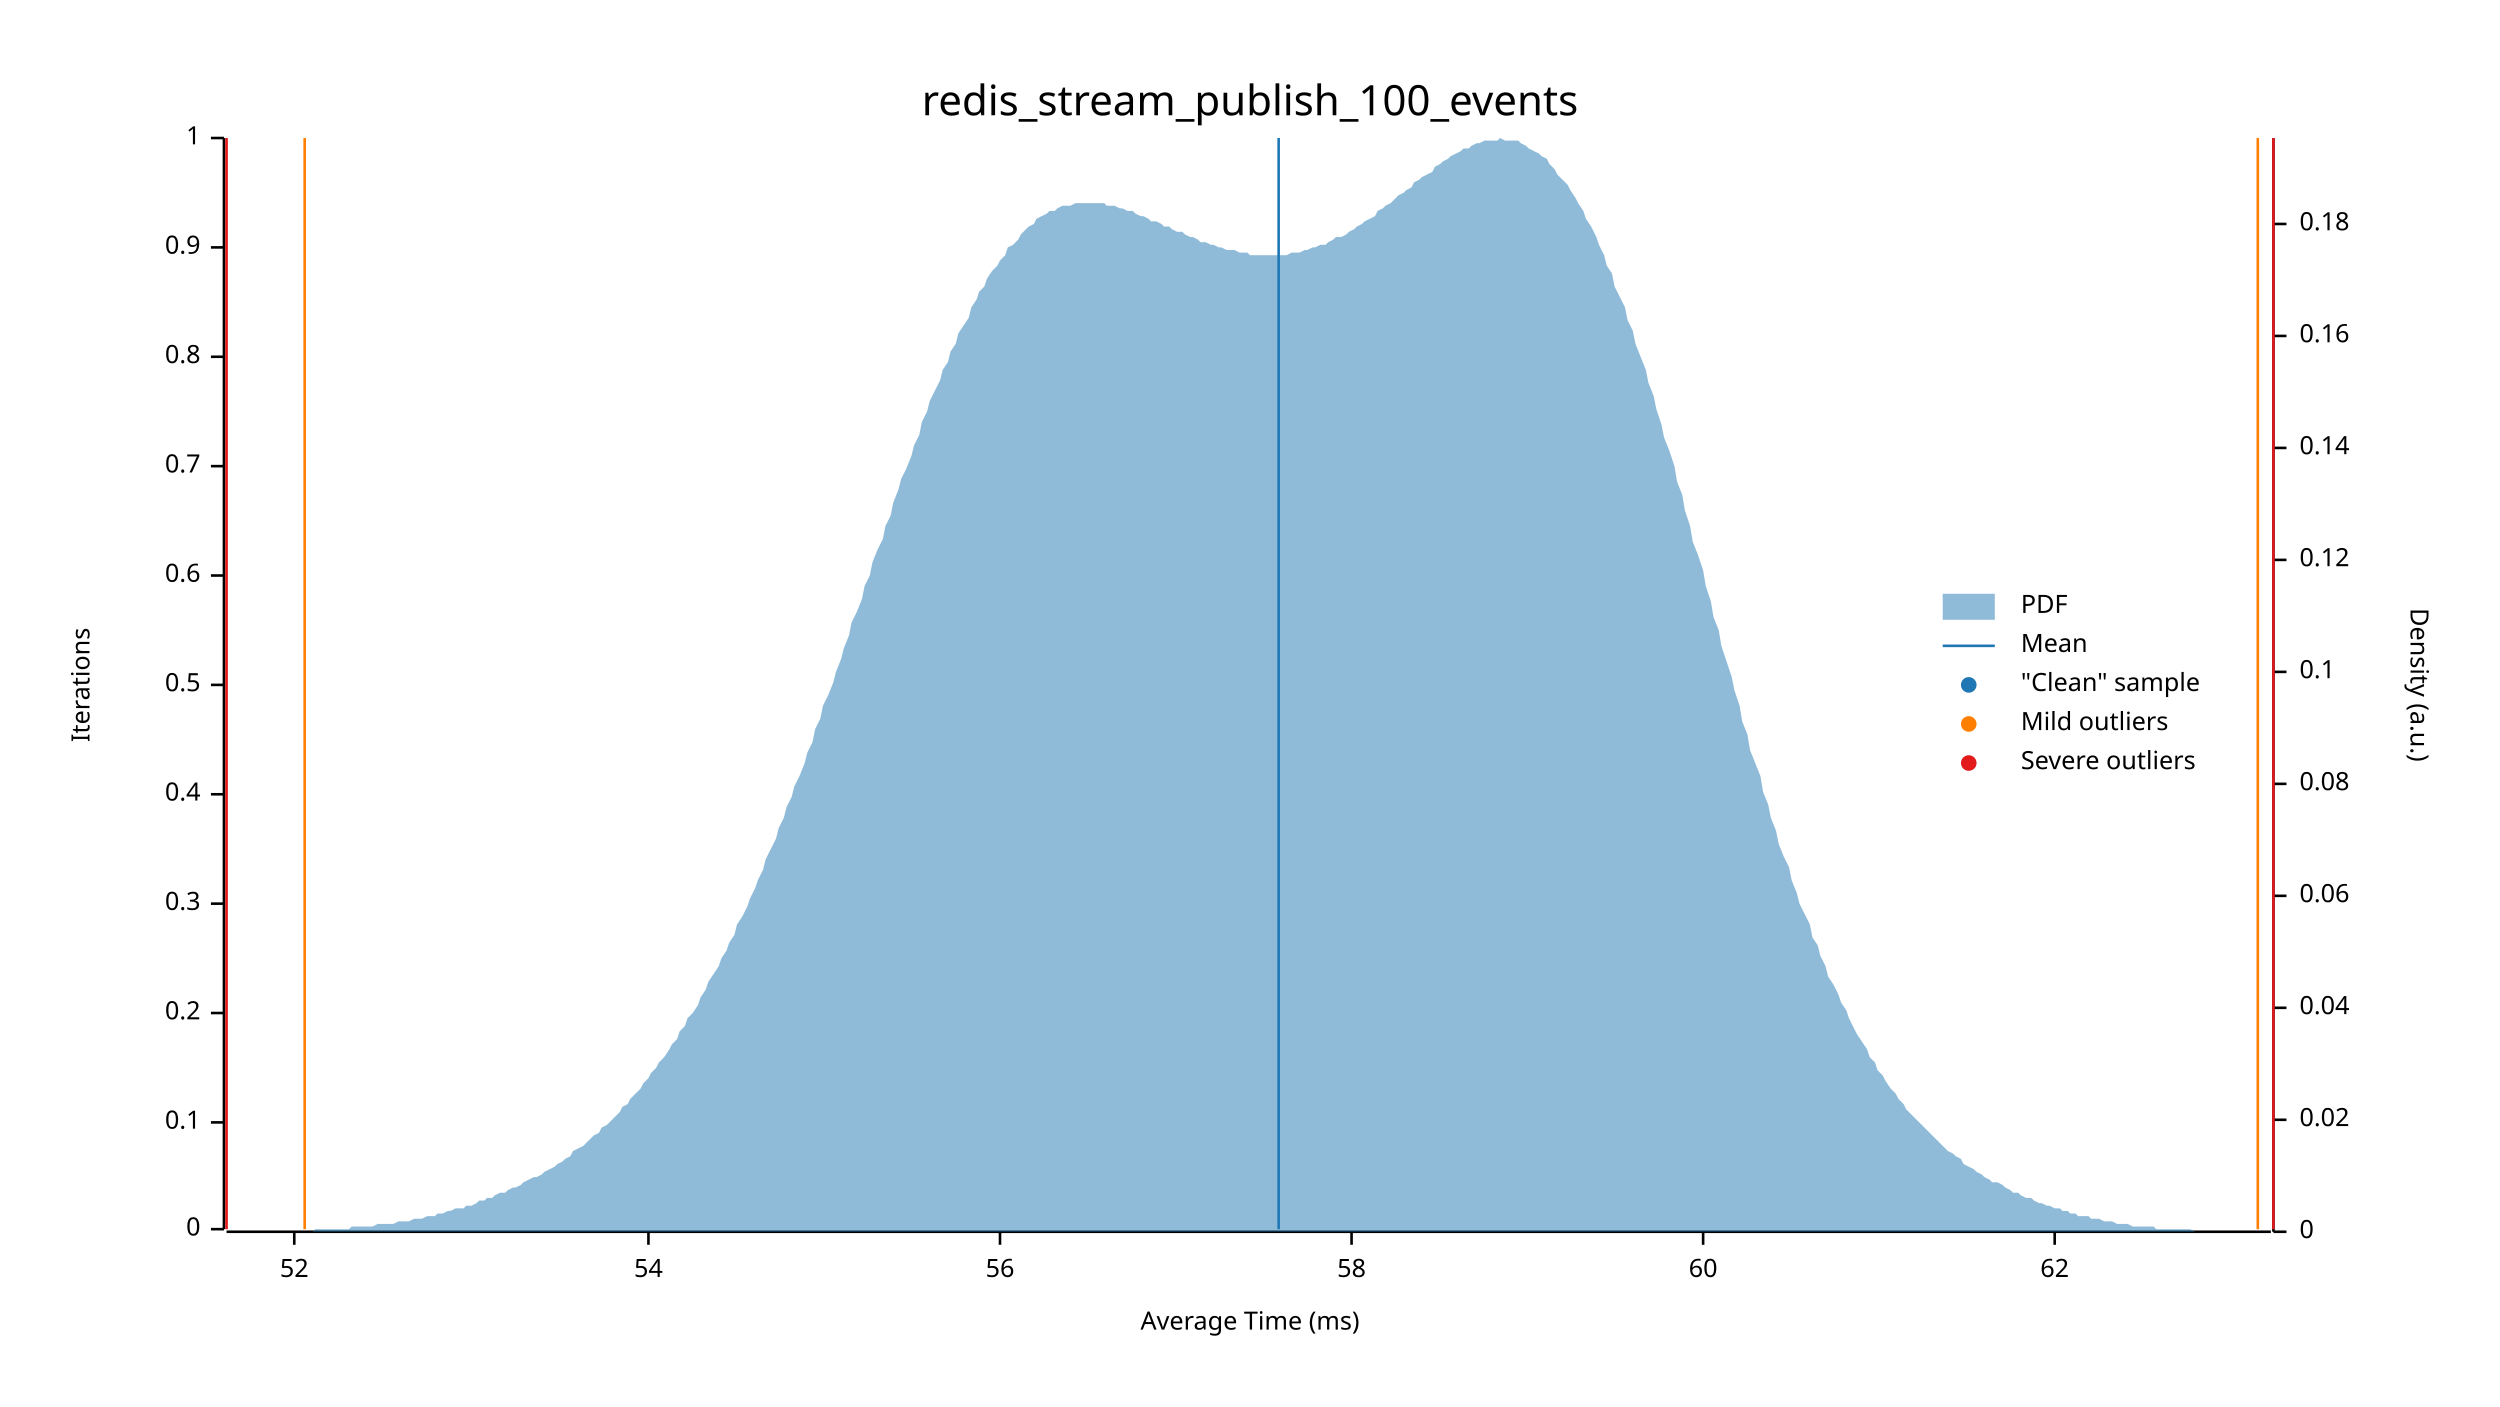
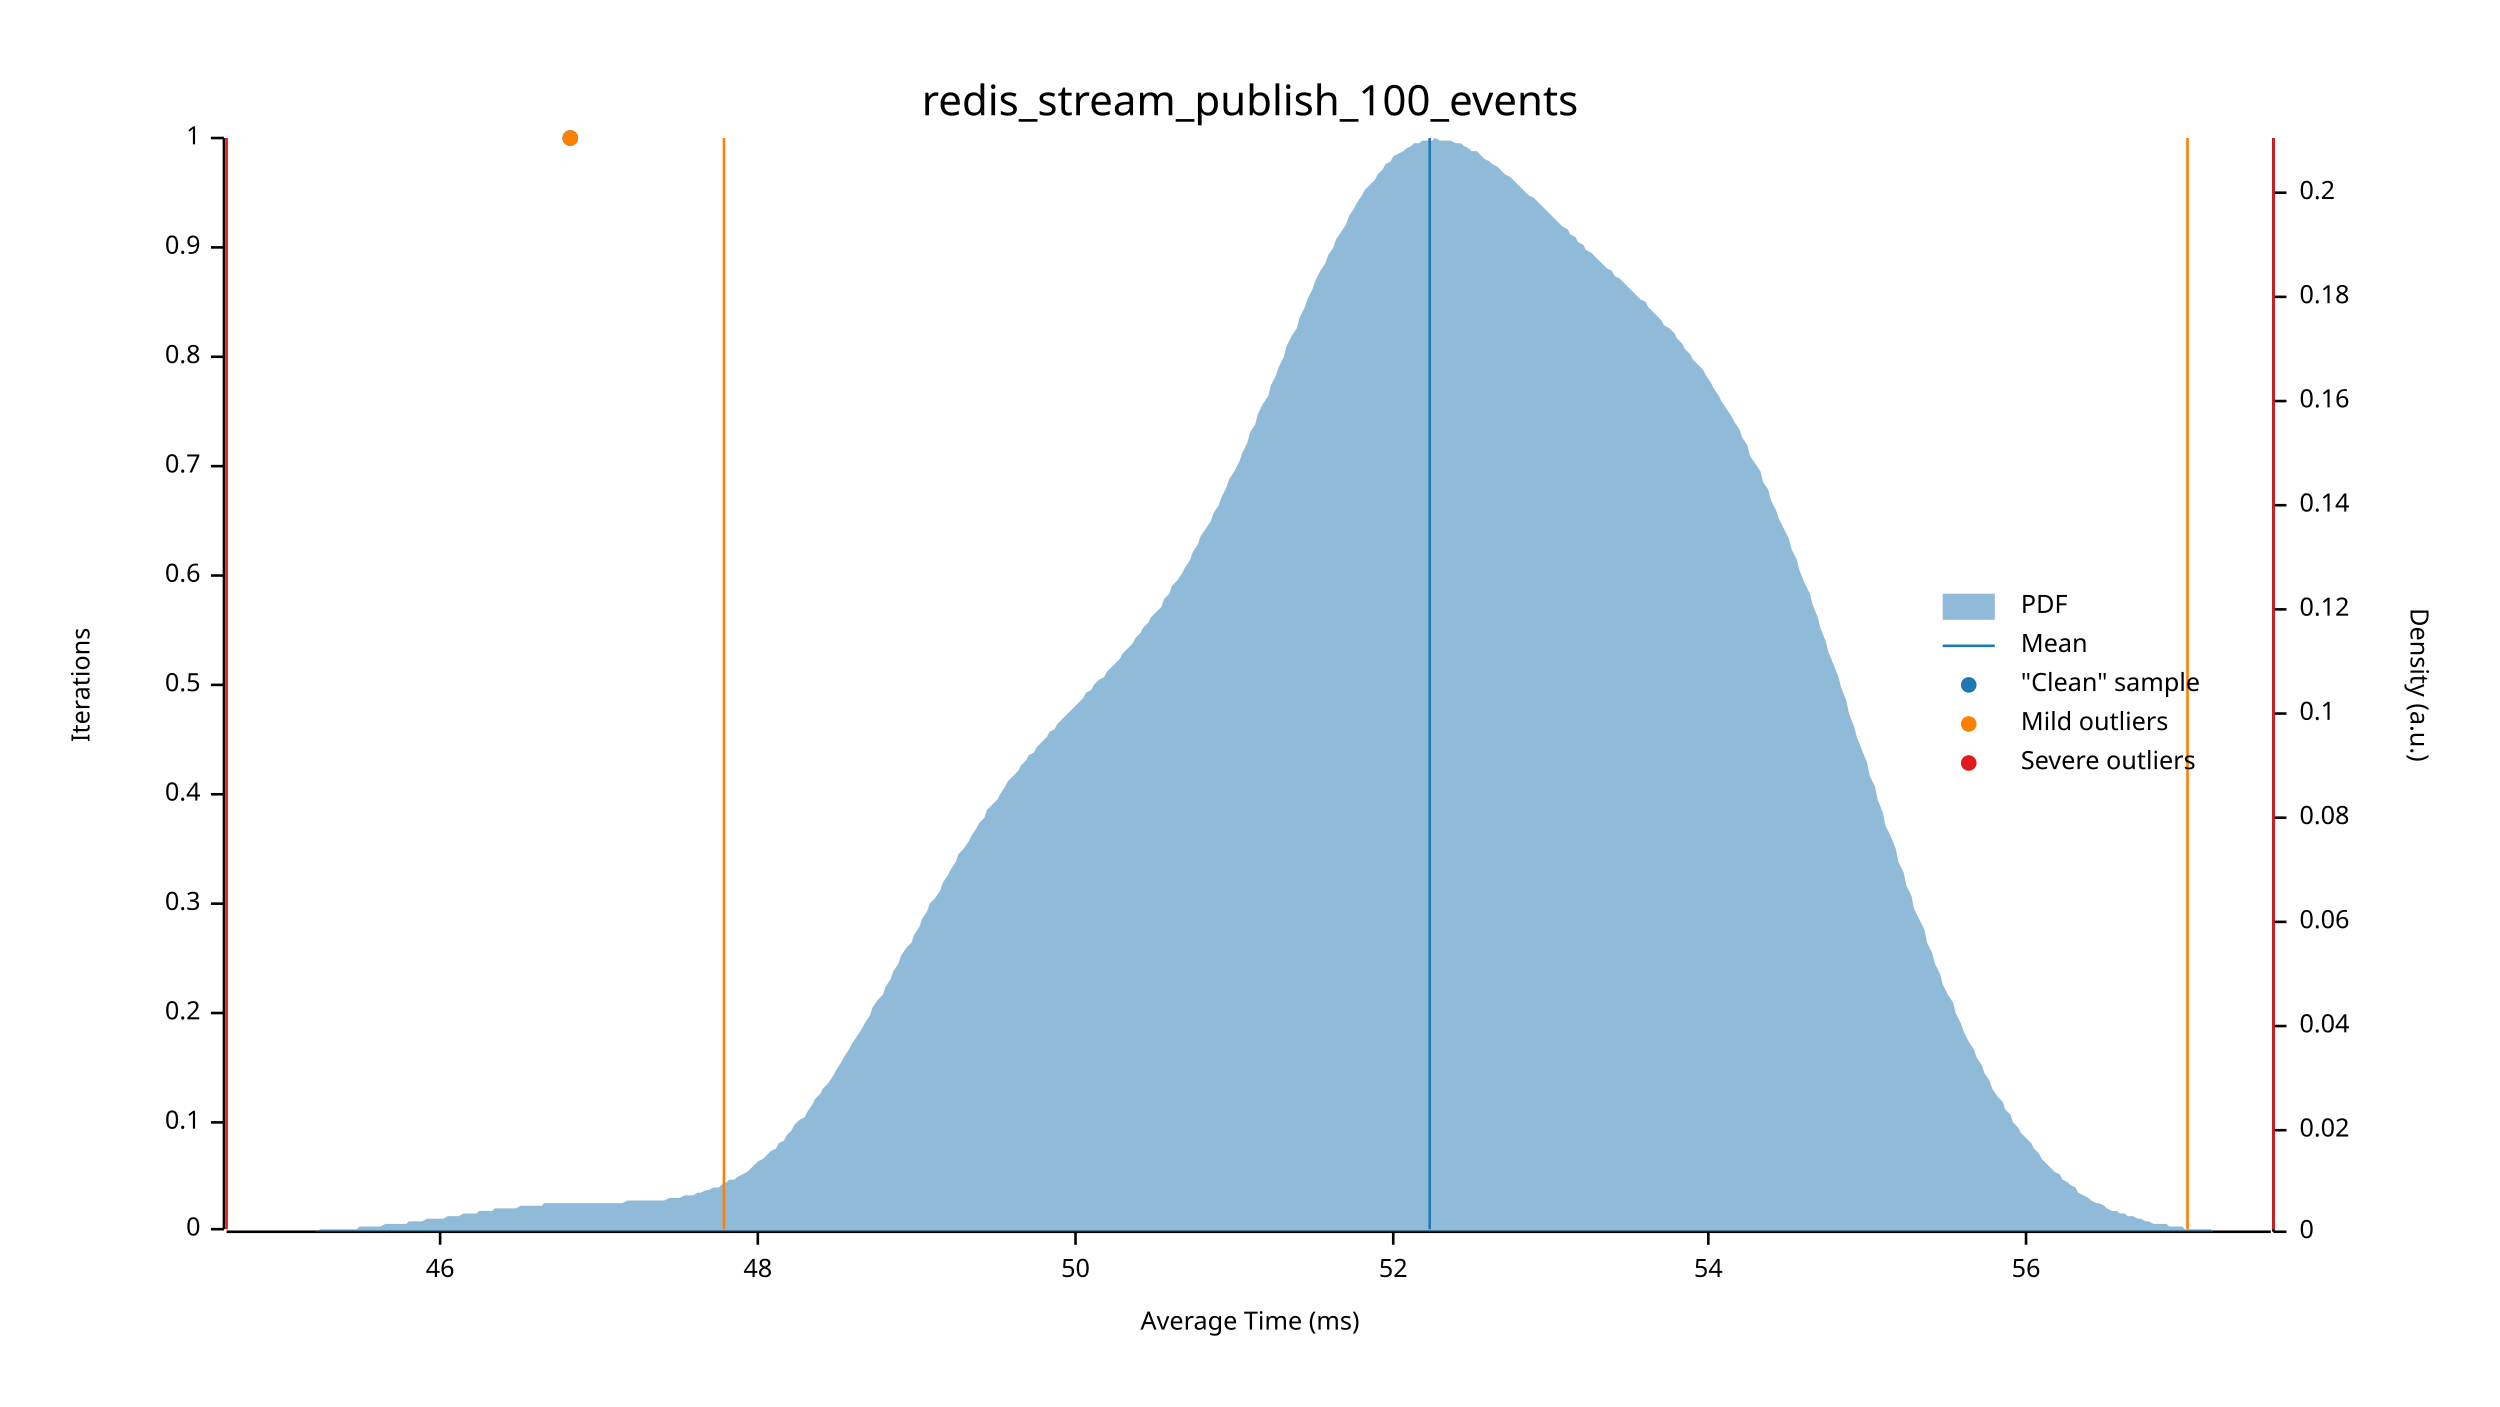
<svg xmlns="http://www.w3.org/2000/svg" width="960" height="540" viewBox="0 0 960 540">
  <text x="480" y="32" dy="0.76em" text-anchor="middle" font-family="sans-serif" font-size="16.129" opacity="1" fill="#000000">
redis_stream_publish_100_events
</text>
  <text x="27" y="263" dy="0.76em" text-anchor="middle" font-family="sans-serif" font-size="9.677" opacity="1" fill="#000000" transform="rotate(270, 27, 263)">
Iterations
</text>
  <text x="480" y="513" dy="-0.5ex" text-anchor="middle" font-family="sans-serif" font-size="9.677" opacity="1" fill="#000000">
Average Time (ms)
</text>
  <polyline fill="none" opacity="1" stroke="#000000" stroke-width="1" points="86,53 86,472 " />
  <text x="77" y="472" dy="0.5ex" text-anchor="end" font-family="sans-serif" font-size="9.677" opacity="1" fill="#000000">
0
</text>
  <polyline fill="none" opacity="1" stroke="#000000" stroke-width="1" points="81,472 86,472 " />
  <text x="77" y="431" dy="0.5ex" text-anchor="end" font-family="sans-serif" font-size="9.677" opacity="1" fill="#000000">
0.1
</text>
  <polyline fill="none" opacity="1" stroke="#000000" stroke-width="1" points="81,431 86,431 " />
  <text x="77" y="389" dy="0.5ex" text-anchor="end" font-family="sans-serif" font-size="9.677" opacity="1" fill="#000000">
0.2
</text>
  <polyline fill="none" opacity="1" stroke="#000000" stroke-width="1" points="81,389 86,389 " />
  <text x="77" y="347" dy="0.5ex" text-anchor="end" font-family="sans-serif" font-size="9.677" opacity="1" fill="#000000">
0.3
</text>
  <polyline fill="none" opacity="1" stroke="#000000" stroke-width="1" points="81,347 86,347 " />
  <text x="77" y="305" dy="0.5ex" text-anchor="end" font-family="sans-serif" font-size="9.677" opacity="1" fill="#000000">
0.4
</text>
  <polyline fill="none" opacity="1" stroke="#000000" stroke-width="1" points="81,305 86,305 " />
  <text x="77" y="263" dy="0.5ex" text-anchor="end" font-family="sans-serif" font-size="9.677" opacity="1" fill="#000000">
0.5
</text>
  <polyline fill="none" opacity="1" stroke="#000000" stroke-width="1" points="81,263 86,263 " />
  <text x="77" y="221" dy="0.5ex" text-anchor="end" font-family="sans-serif" font-size="9.677" opacity="1" fill="#000000">
0.6
</text>
  <polyline fill="none" opacity="1" stroke="#000000" stroke-width="1" points="81,221 86,221 " />
  <text x="77" y="179" dy="0.5ex" text-anchor="end" font-family="sans-serif" font-size="9.677" opacity="1" fill="#000000">
0.7
</text>
  <polyline fill="none" opacity="1" stroke="#000000" stroke-width="1" points="81,179 86,179 " />
  <text x="77" y="137" dy="0.5ex" text-anchor="end" font-family="sans-serif" font-size="9.677" opacity="1" fill="#000000">
0.8
</text>
  <polyline fill="none" opacity="1" stroke="#000000" stroke-width="1" points="81,137 86,137 " />
  <text x="77" y="95" dy="0.5ex" text-anchor="end" font-family="sans-serif" font-size="9.677" opacity="1" fill="#000000">
0.9
</text>
  <polyline fill="none" opacity="1" stroke="#000000" stroke-width="1" points="81,95 86,95 " />
  <text x="77" y="53" dy="0.5ex" text-anchor="end" font-family="sans-serif" font-size="9.677" opacity="1" fill="#000000">
1
</text>
  <polyline fill="none" opacity="1" stroke="#000000" stroke-width="1" points="81,53 86,53 " />
  <polyline fill="none" opacity="1" stroke="#000000" stroke-width="1" points="87,473 872,473 " />
-   <text x="113" y="483" dy="0.76em" text-anchor="middle" font-family="sans-serif" font-size="9.677" opacity="1" fill="#000000">
+   <text x="169" y="483" dy="0.76em" text-anchor="middle" font-family="sans-serif" font-size="9.677" opacity="1" fill="#000000">
+ 46
+ </text>
+   <polyline fill="none" opacity="1" stroke="#000000" stroke-width="1" points="169,473 169,478 " />
+   <text x="291" y="483" dy="0.76em" text-anchor="middle" font-family="sans-serif" font-size="9.677" opacity="1" fill="#000000">
+ 48
+ </text>
+   <polyline fill="none" opacity="1" stroke="#000000" stroke-width="1" points="291,473 291,478 " />
+   <text x="413" y="483" dy="0.76em" text-anchor="middle" font-family="sans-serif" font-size="9.677" opacity="1" fill="#000000">
+ 50
+ </text>
+   <polyline fill="none" opacity="1" stroke="#000000" stroke-width="1" points="413,473 413,478 " />
+   <text x="535" y="483" dy="0.76em" text-anchor="middle" font-family="sans-serif" font-size="9.677" opacity="1" fill="#000000">
52
</text>
-   <polyline fill="none" opacity="1" stroke="#000000" stroke-width="1" points="113,473 113,478 " />
-   <text x="249" y="483" dy="0.76em" text-anchor="middle" font-family="sans-serif" font-size="9.677" opacity="1" fill="#000000">
+   <polyline fill="none" opacity="1" stroke="#000000" stroke-width="1" points="535,473 535,478 " />
+   <text x="656" y="483" dy="0.76em" text-anchor="middle" font-family="sans-serif" font-size="9.677" opacity="1" fill="#000000">
54
</text>
-   <polyline fill="none" opacity="1" stroke="#000000" stroke-width="1" points="249,473 249,478 " />
-   <text x="384" y="483" dy="0.76em" text-anchor="middle" font-family="sans-serif" font-size="9.677" opacity="1" fill="#000000">
+   <polyline fill="none" opacity="1" stroke="#000000" stroke-width="1" points="656,473 656,478 " />
+   <text x="778" y="483" dy="0.76em" text-anchor="middle" font-family="sans-serif" font-size="9.677" opacity="1" fill="#000000">
56
</text>
-   <polyline fill="none" opacity="1" stroke="#000000" stroke-width="1" points="384,473 384,478 " />
-   <text x="519" y="483" dy="0.76em" text-anchor="middle" font-family="sans-serif" font-size="9.677" opacity="1" fill="#000000">
- 58
- </text>
-   <polyline fill="none" opacity="1" stroke="#000000" stroke-width="1" points="519,473 519,478 " />
-   <text x="654" y="483" dy="0.76em" text-anchor="middle" font-family="sans-serif" font-size="9.677" opacity="1" fill="#000000">
- 60
- </text>
-   <polyline fill="none" opacity="1" stroke="#000000" stroke-width="1" points="654,473 654,478 " />
-   <text x="789" y="483" dy="0.76em" text-anchor="middle" font-family="sans-serif" font-size="9.677" opacity="1" fill="#000000">
- 62
- </text>
-   <polyline fill="none" opacity="1" stroke="#000000" stroke-width="1" points="789,473 789,478 " />
+   <polyline fill="none" opacity="1" stroke="#000000" stroke-width="1" points="778,473 778,478 " />
  <text x="933" y="263" dy="0.76em" text-anchor="middle" font-family="sans-serif" font-size="9.677" opacity="1" fill="#000000" transform="rotate(90, 933, 263)">
Density (a.u.)
</text>
  <polyline fill="none" opacity="1" stroke="#000000" stroke-width="1" points="873,53 873,473 " />
  <text x="883" y="473" dy="0.5ex" text-anchor="start" font-family="sans-serif" font-size="9.677" opacity="1" fill="#000000">
0
</text>
  <polyline fill="none" opacity="1" stroke="#000000" stroke-width="1" points="873,473 878,473 " />
-   <text x="883" y="430" dy="0.5ex" text-anchor="start" font-family="sans-serif" font-size="9.677" opacity="1" fill="#000000">
+   <text x="883" y="434" dy="0.5ex" text-anchor="start" font-family="sans-serif" font-size="9.677" opacity="1" fill="#000000">
0.02
</text>
-   <polyline fill="none" opacity="1" stroke="#000000" stroke-width="1" points="873,430 878,430 " />
-   <text x="883" y="387" dy="0.5ex" text-anchor="start" font-family="sans-serif" font-size="9.677" opacity="1" fill="#000000">
+   <polyline fill="none" opacity="1" stroke="#000000" stroke-width="1" points="873,434 878,434 " />
+   <text x="883" y="394" dy="0.5ex" text-anchor="start" font-family="sans-serif" font-size="9.677" opacity="1" fill="#000000">
0.04
</text>
-   <polyline fill="none" opacity="1" stroke="#000000" stroke-width="1" points="873,387 878,387 " />
-   <text x="883" y="344" dy="0.5ex" text-anchor="start" font-family="sans-serif" font-size="9.677" opacity="1" fill="#000000">
+   <polyline fill="none" opacity="1" stroke="#000000" stroke-width="1" points="873,394 878,394 " />
+   <text x="883" y="354" dy="0.5ex" text-anchor="start" font-family="sans-serif" font-size="9.677" opacity="1" fill="#000000">
0.06
</text>
-   <polyline fill="none" opacity="1" stroke="#000000" stroke-width="1" points="873,344 878,344 " />
-   <text x="883" y="301" dy="0.5ex" text-anchor="start" font-family="sans-serif" font-size="9.677" opacity="1" fill="#000000">
+   <polyline fill="none" opacity="1" stroke="#000000" stroke-width="1" points="873,354 878,354 " />
+   <text x="883" y="314" dy="0.5ex" text-anchor="start" font-family="sans-serif" font-size="9.677" opacity="1" fill="#000000">
0.08
</text>
-   <polyline fill="none" opacity="1" stroke="#000000" stroke-width="1" points="873,301 878,301 " />
-   <text x="883" y="258" dy="0.5ex" text-anchor="start" font-family="sans-serif" font-size="9.677" opacity="1" fill="#000000">
+   <polyline fill="none" opacity="1" stroke="#000000" stroke-width="1" points="873,314 878,314 " />
+   <text x="883" y="274" dy="0.5ex" text-anchor="start" font-family="sans-serif" font-size="9.677" opacity="1" fill="#000000">
0.1
</text>
-   <polyline fill="none" opacity="1" stroke="#000000" stroke-width="1" points="873,258 878,258 " />
-   <text x="883" y="215" dy="0.5ex" text-anchor="start" font-family="sans-serif" font-size="9.677" opacity="1" fill="#000000">
+   <polyline fill="none" opacity="1" stroke="#000000" stroke-width="1" points="873,274 878,274 " />
+   <text x="883" y="234" dy="0.5ex" text-anchor="start" font-family="sans-serif" font-size="9.677" opacity="1" fill="#000000">
0.12
</text>
-   <polyline fill="none" opacity="1" stroke="#000000" stroke-width="1" points="873,215 878,215 " />
-   <text x="883" y="172" dy="0.5ex" text-anchor="start" font-family="sans-serif" font-size="9.677" opacity="1" fill="#000000">
+   <polyline fill="none" opacity="1" stroke="#000000" stroke-width="1" points="873,234 878,234 " />
+   <text x="883" y="194" dy="0.5ex" text-anchor="start" font-family="sans-serif" font-size="9.677" opacity="1" fill="#000000">
0.14
</text>
-   <polyline fill="none" opacity="1" stroke="#000000" stroke-width="1" points="873,172 878,172 " />
-   <text x="883" y="129" dy="0.5ex" text-anchor="start" font-family="sans-serif" font-size="9.677" opacity="1" fill="#000000">
+   <polyline fill="none" opacity="1" stroke="#000000" stroke-width="1" points="873,194 878,194 " />
+   <text x="883" y="154" dy="0.5ex" text-anchor="start" font-family="sans-serif" font-size="9.677" opacity="1" fill="#000000">
0.16
</text>
-   <polyline fill="none" opacity="1" stroke="#000000" stroke-width="1" points="873,129 878,129 " />
-   <text x="883" y="86" dy="0.5ex" text-anchor="start" font-family="sans-serif" font-size="9.677" opacity="1" fill="#000000">
+   <polyline fill="none" opacity="1" stroke="#000000" stroke-width="1" points="873,154 878,154 " />
+   <text x="883" y="114" dy="0.5ex" text-anchor="start" font-family="sans-serif" font-size="9.677" opacity="1" fill="#000000">
0.18
</text>
-   <polyline fill="none" opacity="1" stroke="#000000" stroke-width="1" points="873,86 878,86 " />
-   <polygon opacity="0.5" fill="#1F78B4" points="87,473 88,473 90,473 91,473 93,473 94,473 96,473 98,473 99,473 101,473 102,473 104,473 105,473 107,473 109,473 110,473 112,473 113,473 115,473 116,473 118,473 120,473 121,472 123,472 124,472 126,472 127,472 129,472 131,472 132,472 134,472 135,471 137,471 138,471 140,471 142,471 143,471 145,470 146,470 148,470 150,470 151,470 153,469 154,469 156,469 157,469 159,468 161,468 162,468 164,467 165,467 167,467 168,466 170,466 172,465 173,465 175,464 176,464 178,464 179,463 181,463 183,462 184,461 186,461 187,460 189,460 190,459 192,458 194,458 195,457 197,456 198,456 200,455 201,454 203,453 205,452 206,452 208,451 209,450 211,449 213,448 214,447 216,446 217,445 219,444 220,442 222,441 224,440 225,439 227,437 228,436 230,435 231,433 233,432 235,430 236,429 238,427 239,425 241,424 242,422 244,420 246,418 247,416 249,414 250,412 252,410 253,408 255,406 257,403 258,401 260,399 261,396 263,394 264,391 266,389 268,386 269,383 271,380 272,377 274,374 276,371 277,368 279,365 280,362 282,359 283,355 285,352 287,348 288,345 290,341 291,338 293,334 294,330 296,326 298,322 299,318 301,314 302,310 304,306 305,302 307,298 309,293 310,289 312,285 313,280 315,276 316,271 318,267 320,262 321,258 323,253 324,249 326,244 327,239 329,235 331,230 332,225 334,221 335,216 337,211 339,207 340,202 342,198 343,193 345,188 346,184 348,180 350,175 351,171 353,167 354,162 356,158 357,154 359,150 361,146 362,142 364,139 365,135 367,132 368,128 370,125 372,122 373,118 375,115 376,112 378,110 379,107 381,104 383,102 384,100 386,98 387,95 389,94 391,92 392,90 394,88 395,87 397,86 398,84 400,83 402,82 403,81 405,81 406,80 408,79 409,79 411,79 413,78 414,78 416,78 417,78 419,78 420,78 422,78 424,78 425,79 427,79 428,79 430,80 431,80 433,81 435,81 436,82 438,83 439,83 441,84 442,85 444,85 446,86 447,87 449,87 450,88 452,89 454,89 455,90 457,91 458,91 460,92 461,93 463,93 465,94 466,94 468,95 469,95 471,96 472,96 474,96 476,97 477,97 479,97 480,98 482,98 483,98 485,98 487,98 488,98 490,98 491,98 493,98 494,98 496,97 498,97 499,97 501,96 502,96 504,95 505,95 507,94 509,94 510,93 512,92 513,91 515,91 517,90 518,89 520,88 521,87 523,86 524,85 526,84 528,83 529,81 531,80 532,79 534,78 535,77 537,75 539,74 540,73 542,72 543,70 545,69 546,68 548,67 550,66 551,64 553,63 554,62 556,61 557,60 559,59 561,58 562,57 564,57 565,56 567,55 568,55 570,54 572,54 573,54 575,54 576,53 578,54 580,54 581,54 583,54 584,55 586,56 587,57 589,58 591,59 592,60 594,61 595,63 597,65 598,67 600,69 602,71 603,73 605,76 606,78 608,81 609,84 611,87 613,91 614,94 616,98 617,102 619,105 620,110 622,114 624,118 625,123 627,127 628,132 630,137 632,142 633,147 635,152 636,157 638,163 639,168 641,173 643,179 644,185 646,190 647,196 649,202 650,208 652,213 654,219 655,225 657,231 658,237 660,242 661,248 663,254 665,260 666,265 668,271 669,277 671,282 672,288 674,293 676,298 677,304 679,309 680,314 682,319 683,324 685,329 687,333 688,338 690,343 691,347 693,351 695,355 696,360 698,363 699,367 701,371 702,375 704,378 706,382 707,385 709,388 710,391 712,395 713,397 715,400 717,403 718,406 720,408 721,411 723,413 724,415 726,418 728,420 729,422 731,424 732,426 734,428 735,429 737,431 739,433 740,434 742,436 743,437 745,439 746,440 748,442 750,443 751,444 753,445 754,447 756,448 758,449 759,450 761,451 762,452 764,453 765,454 767,454 769,455 770,456 772,457 773,458 775,458 776,459 778,460 780,460 781,461 783,462 784,462 786,463 787,463 789,464 791,464 792,465 794,465 795,466 797,466 798,467 800,467 802,467 803,468 805,468 806,468 808,469 809,469 811,469 813,470 814,470 816,470 817,470 819,471 821,471 822,471 824,471 825,471 827,471 828,472 830,472 832,472 833,472 835,472 836,472 838,472 839,472 841,472 843,473 844,473 846,473 847,473 849,473 850,473 852,473 854,473 855,473 857,473 858,473 860,473 861,473 863,473 865,473 866,473 868,473 869,473 871,473 873,473 873,473 87,473 " />
-   <polyline fill="none" opacity="1" stroke="#1F78B4" stroke-width="1" points="491,472 491,53 " />
-   <polyline fill="none" opacity="1" stroke="#FF7F00" stroke-width="1" points="117,472 117,53 " />
-   <polyline fill="none" opacity="1" stroke="#FF7F00" stroke-width="1" points="867,472 867,53 " />
+   <polyline fill="none" opacity="1" stroke="#000000" stroke-width="1" points="873,114 878,114 " />
+   <text x="883" y="74" dy="0.5ex" text-anchor="start" font-family="sans-serif" font-size="9.677" opacity="1" fill="#000000">
+ 0.2
+ </text>
+   <polyline fill="none" opacity="1" stroke="#000000" stroke-width="1" points="873,74 878,74 " />
+   <polygon opacity="0.5" fill="#1F78B4" points="87,473 88,473 90,473 91,473 93,473 94,473 96,473 98,473 99,473 101,473 102,473 104,473 105,473 107,473 109,473 110,473 112,473 113,473 115,473 116,473 118,473 120,473 121,473 123,472 124,472 126,472 127,472 129,472 131,472 132,472 134,472 135,472 137,472 138,471 140,471 142,471 143,471 145,471 146,471 148,470 150,470 151,470 153,470 154,470 156,470 157,469 159,469 161,469 162,469 164,468 165,468 167,468 168,468 170,468 172,467 173,467 175,467 176,467 178,466 179,466 181,466 183,466 184,465 186,465 187,465 189,465 190,464 192,464 194,464 195,464 197,464 198,464 200,463 201,463 203,463 205,463 206,463 208,463 209,462 211,462 213,462 214,462 216,462 217,462 219,462 220,462 222,462 224,462 225,462 227,462 228,462 230,462 231,462 233,462 235,462 236,462 238,462 239,462 241,461 242,461 244,461 246,461 247,461 249,461 250,461 252,461 253,461 255,461 257,460 258,460 260,460 261,460 263,459 264,459 266,459 268,458 269,458 271,457 272,457 274,456 276,456 277,455 279,454 280,453 282,453 283,452 285,451 287,450 288,449 290,447 291,446 293,445 294,444 296,442 298,441 299,439 301,438 302,436 304,434 305,432 307,430 309,429 310,427 312,424 313,422 315,420 316,418 318,416 320,413 321,411 323,408 324,406 326,403 327,401 329,398 331,395 332,393 334,390 335,387 337,384 339,382 340,379 342,376 343,373 345,370 346,367 348,364 350,362 351,359 353,356 354,353 356,350 357,347 359,345 361,342 362,339 364,336 365,334 367,331 368,328 370,326 372,323 373,321 375,318 376,316 378,314 379,311 381,309 383,307 384,305 386,302 387,300 389,298 391,296 392,294 394,292 395,290 397,289 398,287 400,285 402,283 403,281 405,280 406,278 408,276 409,275 411,273 413,271 414,270 416,268 417,266 419,265 420,263 422,261 424,260 425,258 427,256 428,255 430,253 431,251 433,249 435,247 436,245 438,243 439,241 441,239 442,237 444,235 446,233 447,230 449,228 450,225 452,223 454,220 455,218 457,215 458,212 460,209 461,206 463,203 465,200 466,197 468,194 469,191 471,187 472,184 474,181 476,177 477,174 479,170 480,166 482,163 483,159 485,155 487,152 488,148 490,144 491,141 493,137 494,133 496,129 498,126 499,122 501,118 502,115 504,111 505,108 507,104 509,101 510,98 512,95 513,92 515,89 517,86 518,83 520,80 521,78 523,75 524,73 526,71 528,69 529,67 531,65 532,63 534,62 535,60 537,59 539,58 540,57 542,56 543,55 545,55 546,54 548,54 550,54 551,53 553,54 554,54 556,54 557,54 559,55 561,55 562,56 564,57 565,58 567,58 568,59 570,61 572,62 573,63 575,64 576,65 578,67 580,68 581,69 583,71 584,72 586,74 587,75 589,76 591,78 592,79 594,81 595,82 597,84 598,85 600,87 602,88 603,90 605,91 606,93 608,94 609,96 611,97 613,99 614,100 616,102 617,103 619,104 620,106 622,107 624,109 625,110 627,112 628,113 630,115 632,116 633,118 635,120 636,121 638,123 639,125 641,126 643,128 644,130 646,132 647,134 649,136 650,138 652,140 654,142 655,144 657,147 658,149 660,152 661,154 663,157 665,160 666,162 668,165 669,168 671,171 672,175 674,178 676,181 677,185 679,188 680,192 682,196 683,199 685,203 687,207 688,211 690,215 691,219 693,224 695,228 696,232 698,237 699,241 701,246 702,250 704,255 706,260 707,264 709,269 710,274 712,279 713,283 715,288 717,293 718,298 720,302 721,307 723,312 724,317 726,321 728,326 729,331 731,335 732,340 734,344 735,349 737,353 739,357 740,362 742,366 743,370 745,374 746,378 748,382 750,385 751,389 753,393 754,396 756,400 758,403 759,406 761,409 762,412 764,415 765,418 767,421 769,423 770,426 772,428 773,431 775,433 776,435 778,437 780,439 781,441 783,443 784,445 786,447 787,448 789,450 791,451 792,453 794,454 795,455 797,456 798,458 800,459 802,460 803,461 805,462 806,462 808,463 809,464 811,465 813,465 814,466 816,466 817,467 819,467 821,468 822,468 824,469 825,469 827,470 828,470 830,470 832,470 833,471 835,471 836,471 838,471 839,472 841,472 843,472 844,472 846,472 847,472 849,472 850,473 852,473 854,473 855,473 857,473 858,473 860,473 861,473 863,473 865,473 866,473 868,473 869,473 871,473 873,473 873,473 87,473 " />
+   <polyline fill="none" opacity="1" stroke="#1F78B4" stroke-width="1" points="549,472 549,53 " />
+   <polyline fill="none" opacity="1" stroke="#FF7F00" stroke-width="1" points="278,472 278,53 " />
+   <polyline fill="none" opacity="1" stroke="#FF7F00" stroke-width="1" points="840,472 840,53 " />
  <polyline fill="none" opacity="1" stroke="#E31A1C" stroke-width="1" points="87,472 87,53 " />
  <polyline fill="none" opacity="1" stroke="#E31A1C" stroke-width="1" points="873,472 873,53 " />
+   <circle cx="219" cy="53" r="3" opacity="1" fill="#1F78B4" stroke="none" stroke-width="1" />
+   <circle cx="219" cy="53" r="3" opacity="1" fill="#FF7F00" stroke="none" stroke-width="1" />
  <text x="776" y="228" dy="0.76em" text-anchor="start" font-family="sans-serif" font-size="9.677" opacity="1" fill="#000000">
PDF
</text>
  <text x="776" y="243" dy="0.76em" text-anchor="start" font-family="sans-serif" font-size="9.677" opacity="1" fill="#000000">
Mean
</text>
  <text x="776" y="258" dy="0.76em" text-anchor="start" font-family="sans-serif" font-size="9.677" opacity="1" fill="#000000">
"Clean" sample
</text>
  <text x="776" y="273" dy="0.76em" text-anchor="start" font-family="sans-serif" font-size="9.677" opacity="1" fill="#000000">
Mild outliers
</text>
  <text x="776" y="288" dy="0.76em" text-anchor="start" font-family="sans-serif" font-size="9.677" opacity="1" fill="#000000">
Severe outliers
</text>
  <rect x="746" y="228" width="20" height="10" opacity="0.5" fill="#1F78B4" stroke="none" />
  <polyline fill="none" opacity="1" stroke="#1F78B4" stroke-width="1" points="746,248 766,248 " />
  <circle cx="756" cy="263" r="3" opacity="1" fill="#1F78B4" stroke="none" stroke-width="1" />
  <circle cx="756" cy="278" r="3" opacity="1" fill="#FF7F00" stroke="none" stroke-width="1" />
  <circle cx="756" cy="293" r="3" opacity="1" fill="#E31A1C" stroke="none" stroke-width="1" />
</svg>
